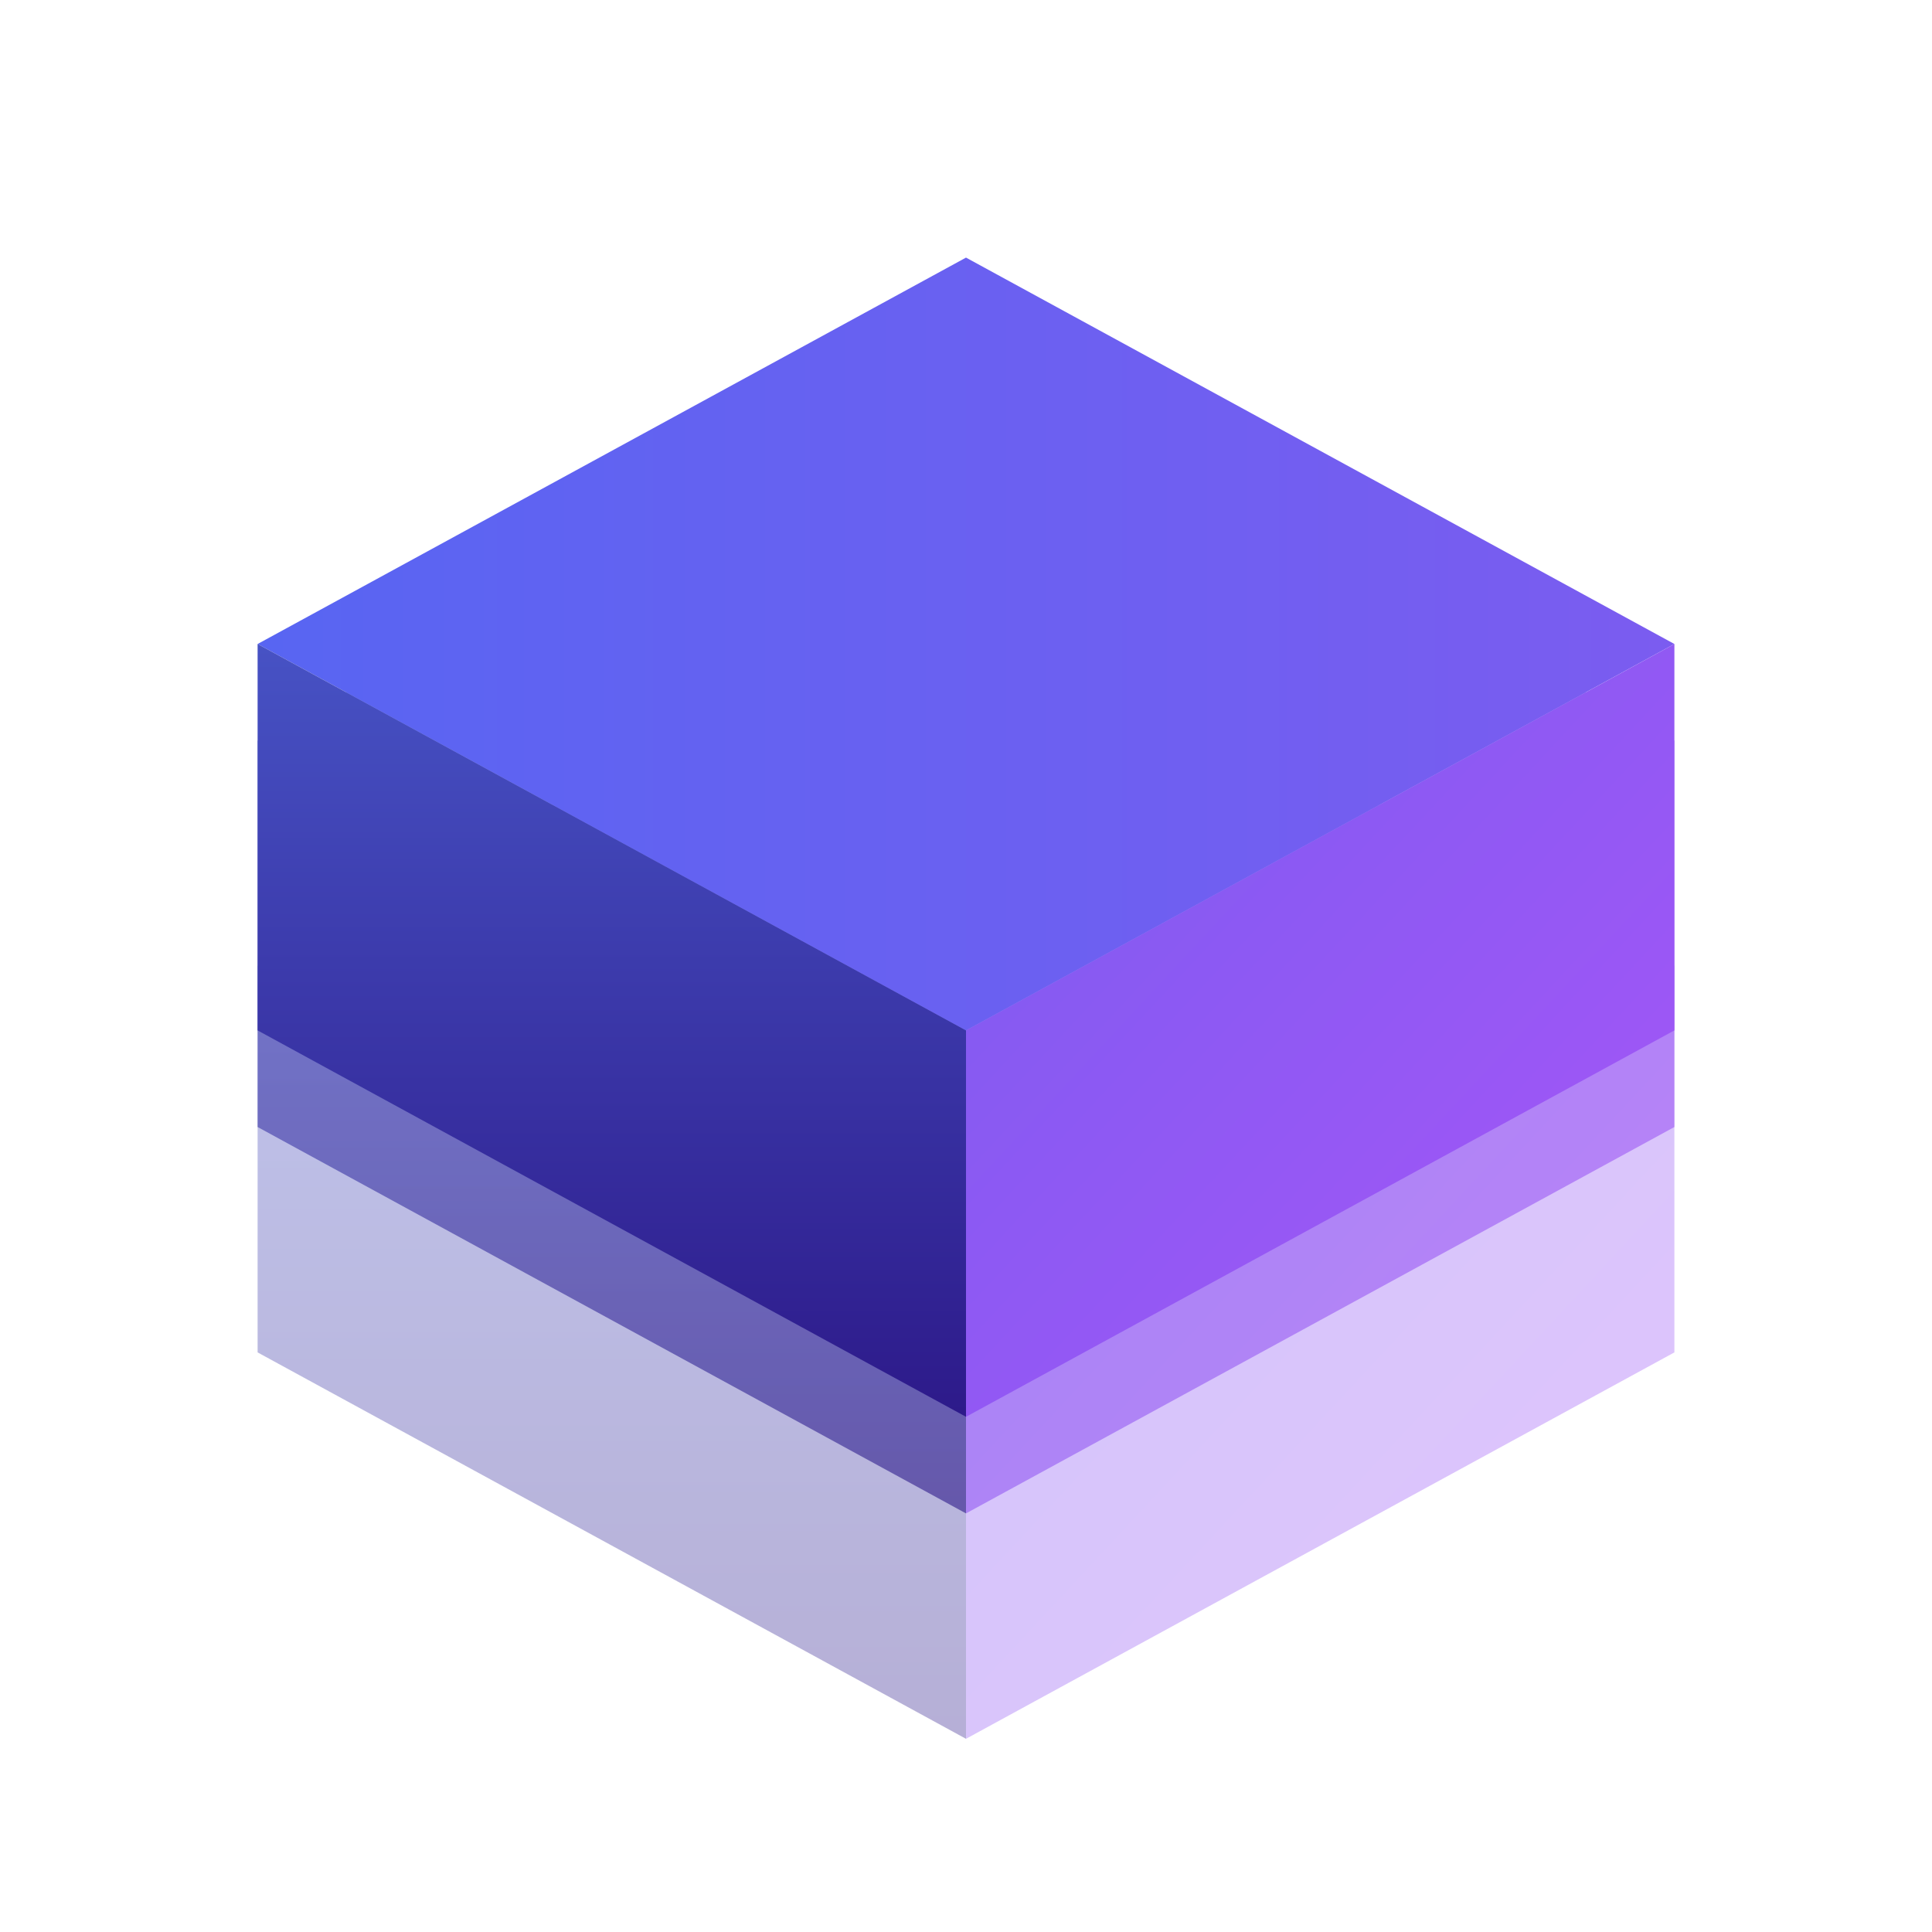
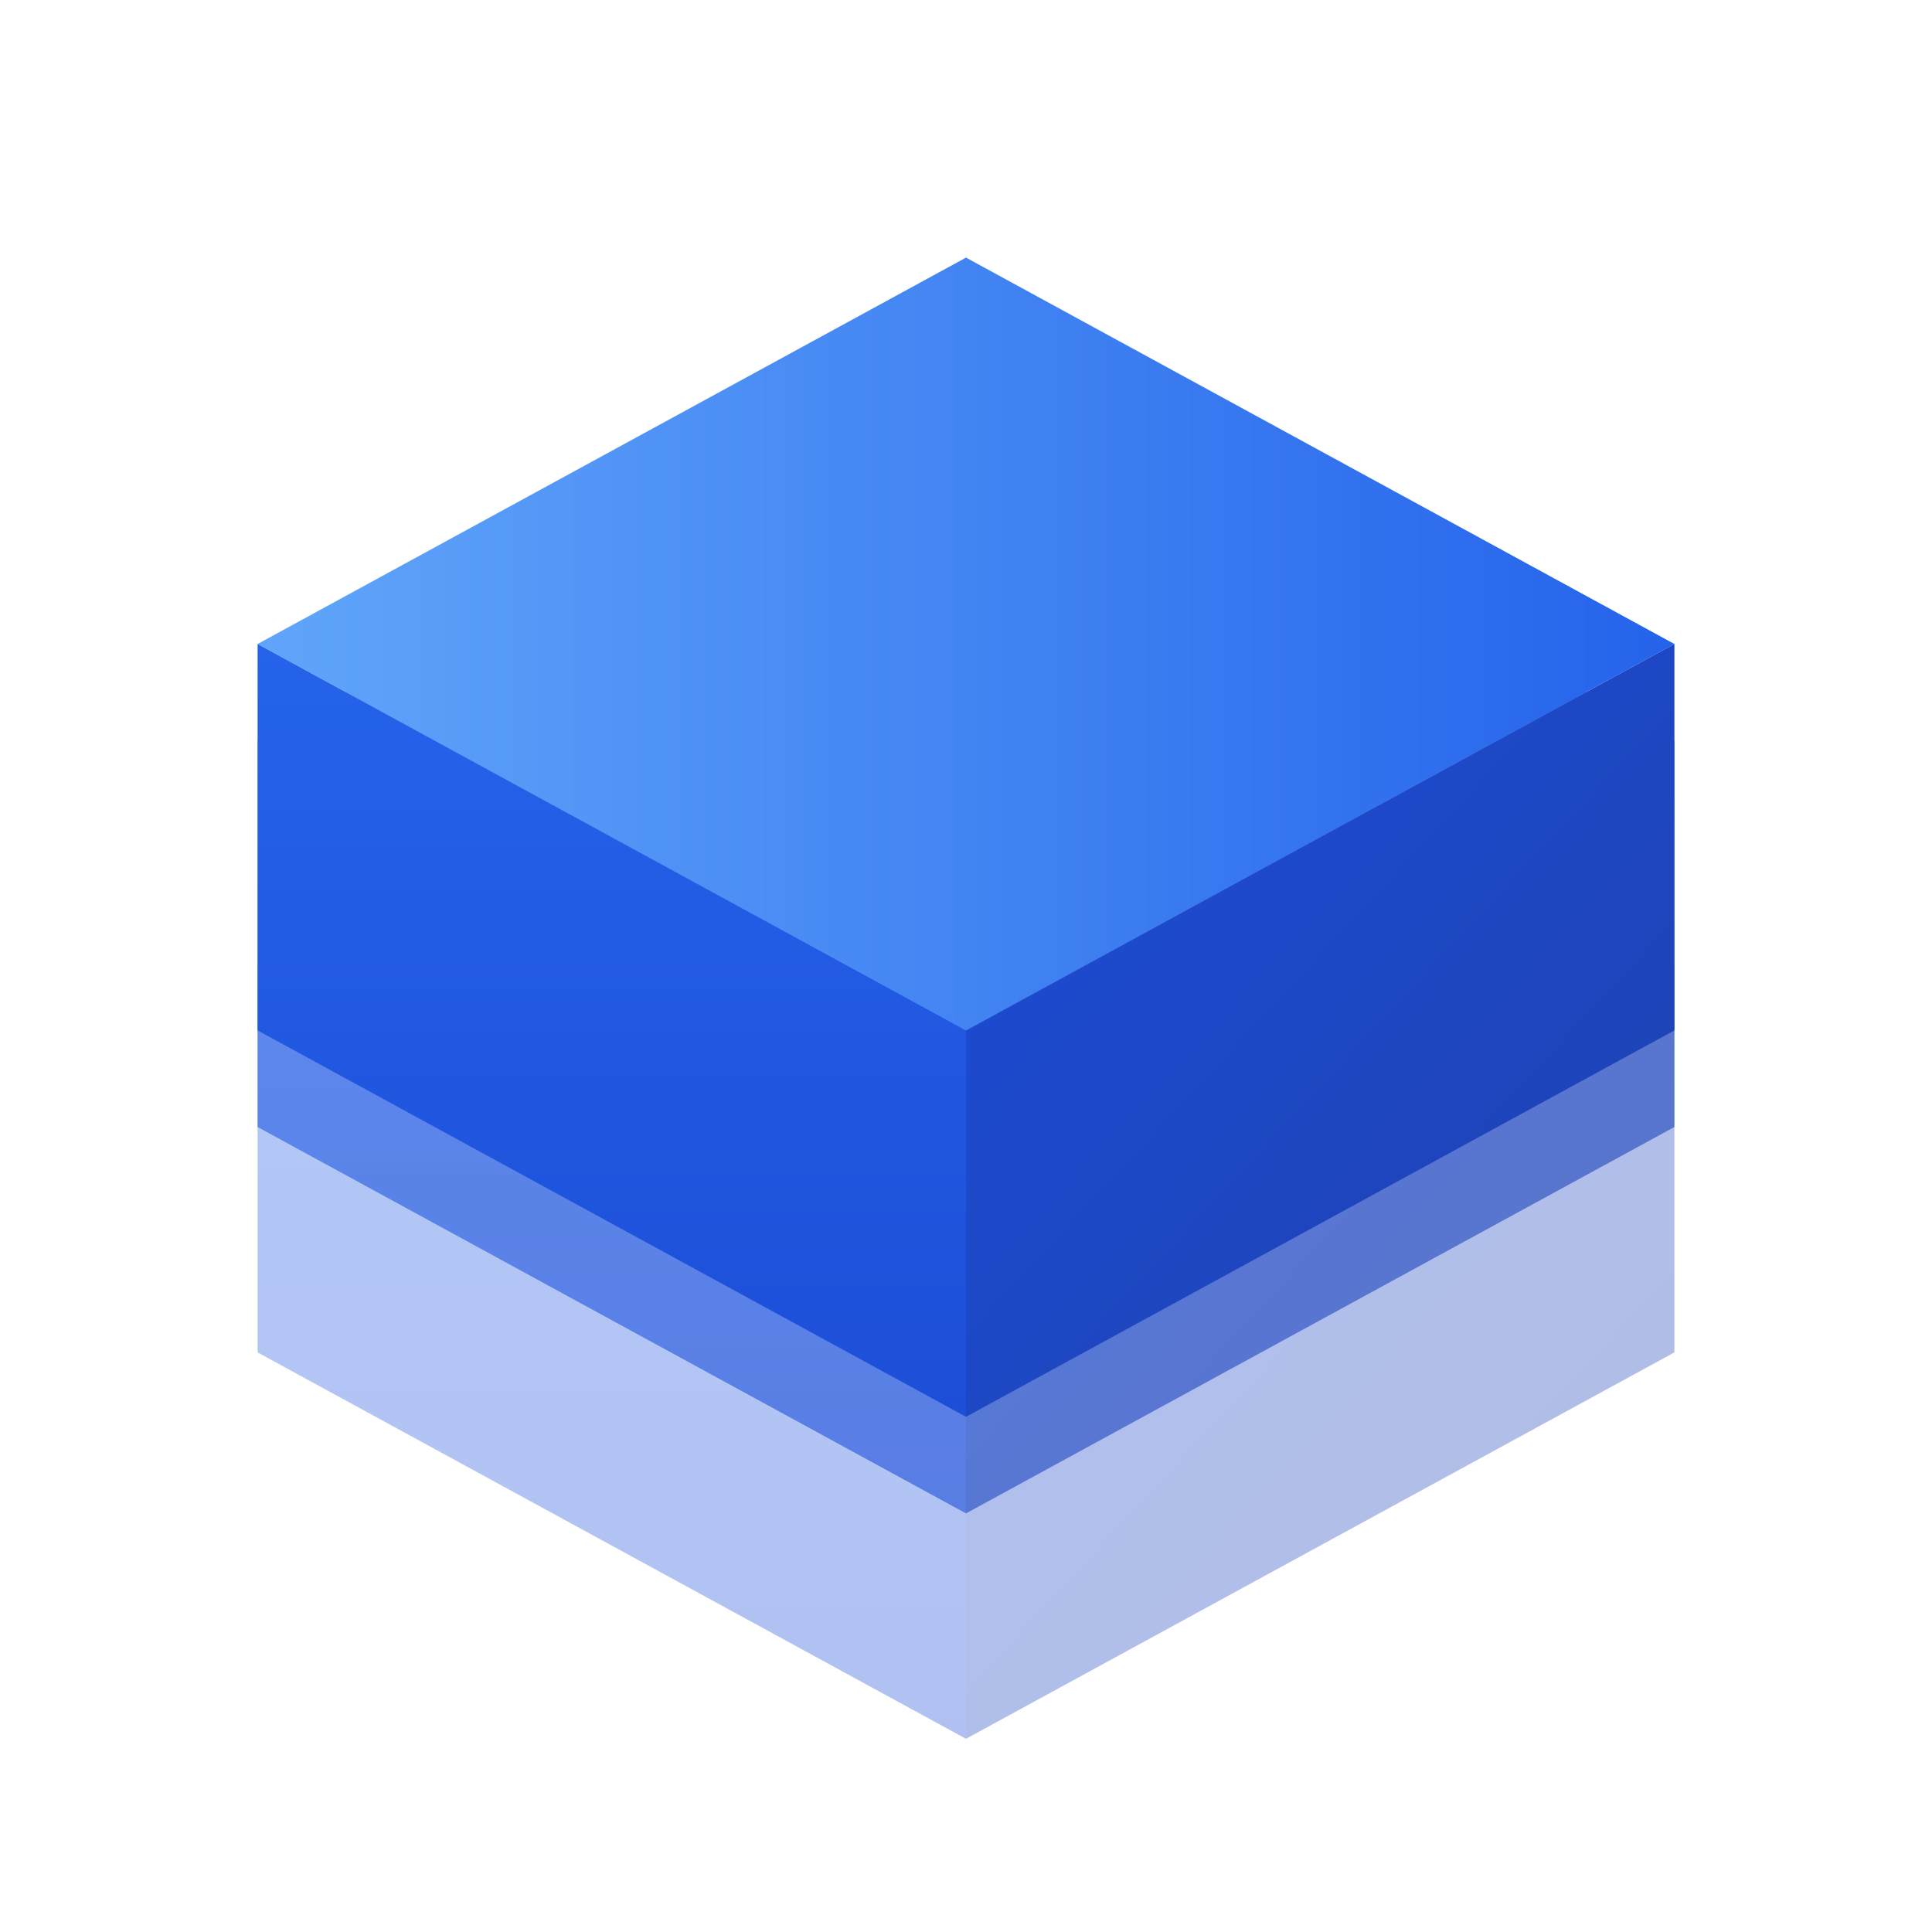
<svg xmlns="http://www.w3.org/2000/svg" width="32" height="32" viewBox="0 0 60 60" fill="none">
  <defs>
    <linearGradient id="iso-top" x1="0%" y1="0%" x2="100%" y2="0%">
-       <stop offset="0%" stop-color="#5865f2" />
-       <stop offset="100%" stop-color="#7b5cf0" />
+       <stop offset="0%" stop-color="#60a5fa" />
+       <stop offset="100%" stop-color="#2563eb" />
    </linearGradient>
    <linearGradient id="iso-left" x1="0%" y1="0%" x2="0%" y2="100%">
-       <stop offset="0%" stop-color="#4752c4" />
-       <stop offset="100%" stop-color="#2d1a8a" />
+       <stop offset="0%" stop-color="#2563eb" />
+       <stop offset="100%" stop-color="#1d4ed8" />
    </linearGradient>
    <linearGradient id="iso-right" x1="0%" y1="0%" x2="100%" y2="100%">
-       <stop offset="0%" stop-color="#7b5cf0" />
-       <stop offset="100%" stop-color="#a855f7" />
+       <stop offset="0%" stop-color="#1d4ed8" />
+       <stop offset="100%" stop-color="#1e40af" />
    </linearGradient>
  </defs>
  <g opacity="0.35" transform="translate(0,10)">
    <polygon points="30,8 52,20 30,32 8,20" fill="url(#iso-top)" />
    <polygon points="8,20 30,32 30,44 8,32" fill="url(#iso-left)" />
    <polygon points="52,20 30,32 30,44 52,32" fill="url(#iso-right)" />
  </g>
  <g opacity="0.6" transform="translate(0,3)">
    <polygon points="30,8 52,20 30,32 8,20" fill="url(#iso-top)" />
    <polygon points="8,20 30,32 30,44 8,32" fill="url(#iso-left)" />
    <polygon points="52,20 30,32 30,44 52,32" fill="url(#iso-right)" />
  </g>
  <polygon points="30,8 52,20 30,32 8,20" fill="url(#iso-top)" />
  <polygon points="8,20 30,32 30,44 8,32" fill="url(#iso-left)" />
  <polygon points="52,20 30,32 30,44 52,32" fill="url(#iso-right)" />
</svg>
